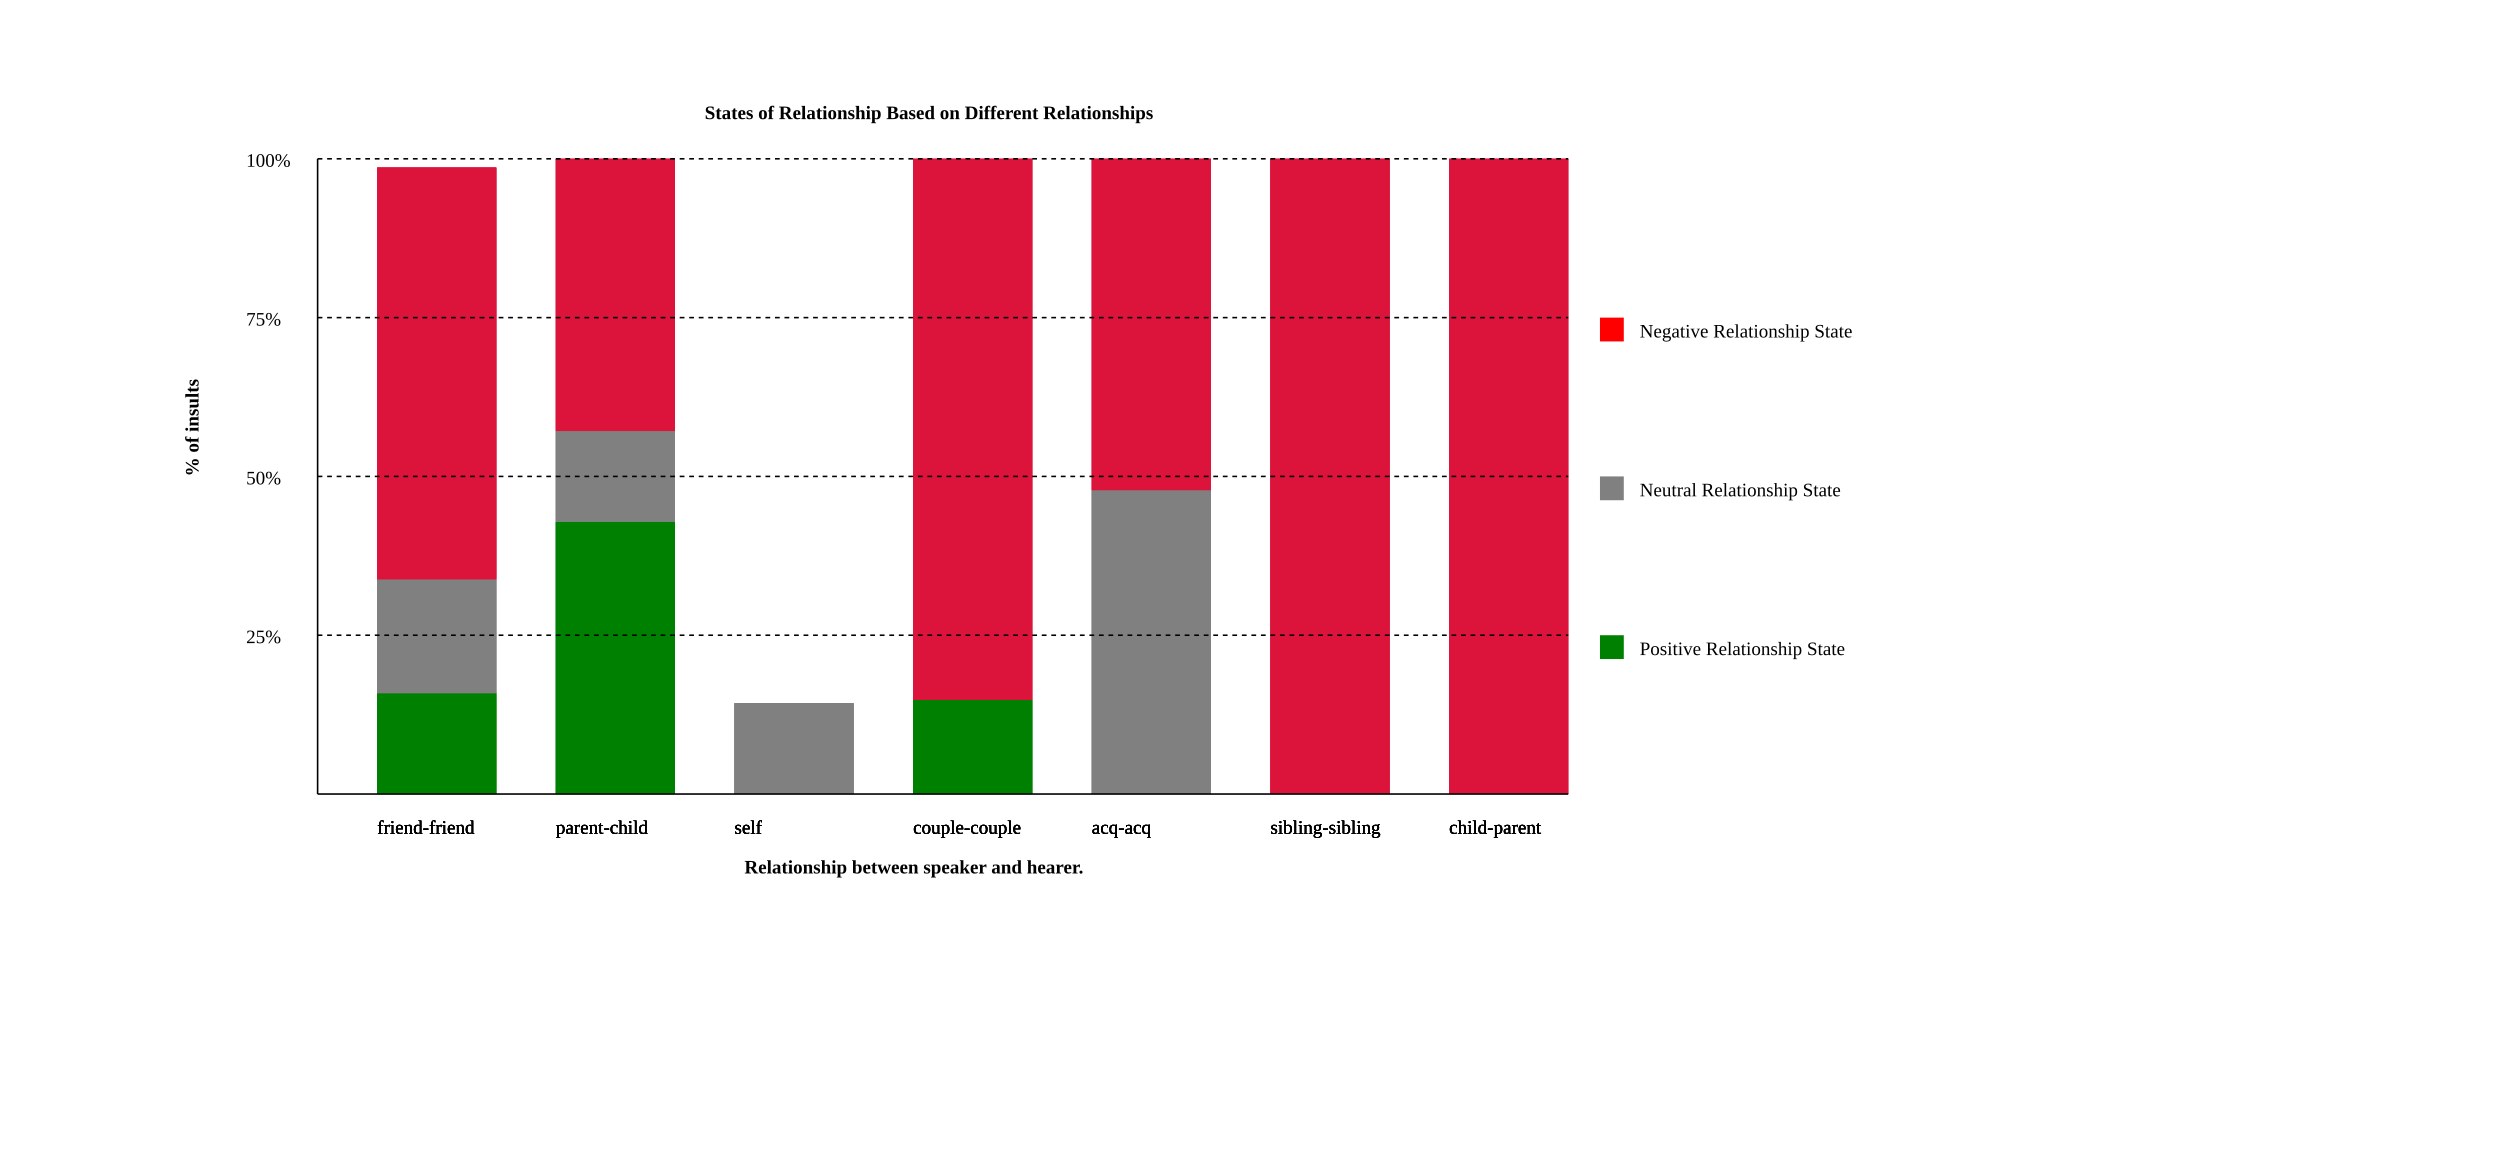
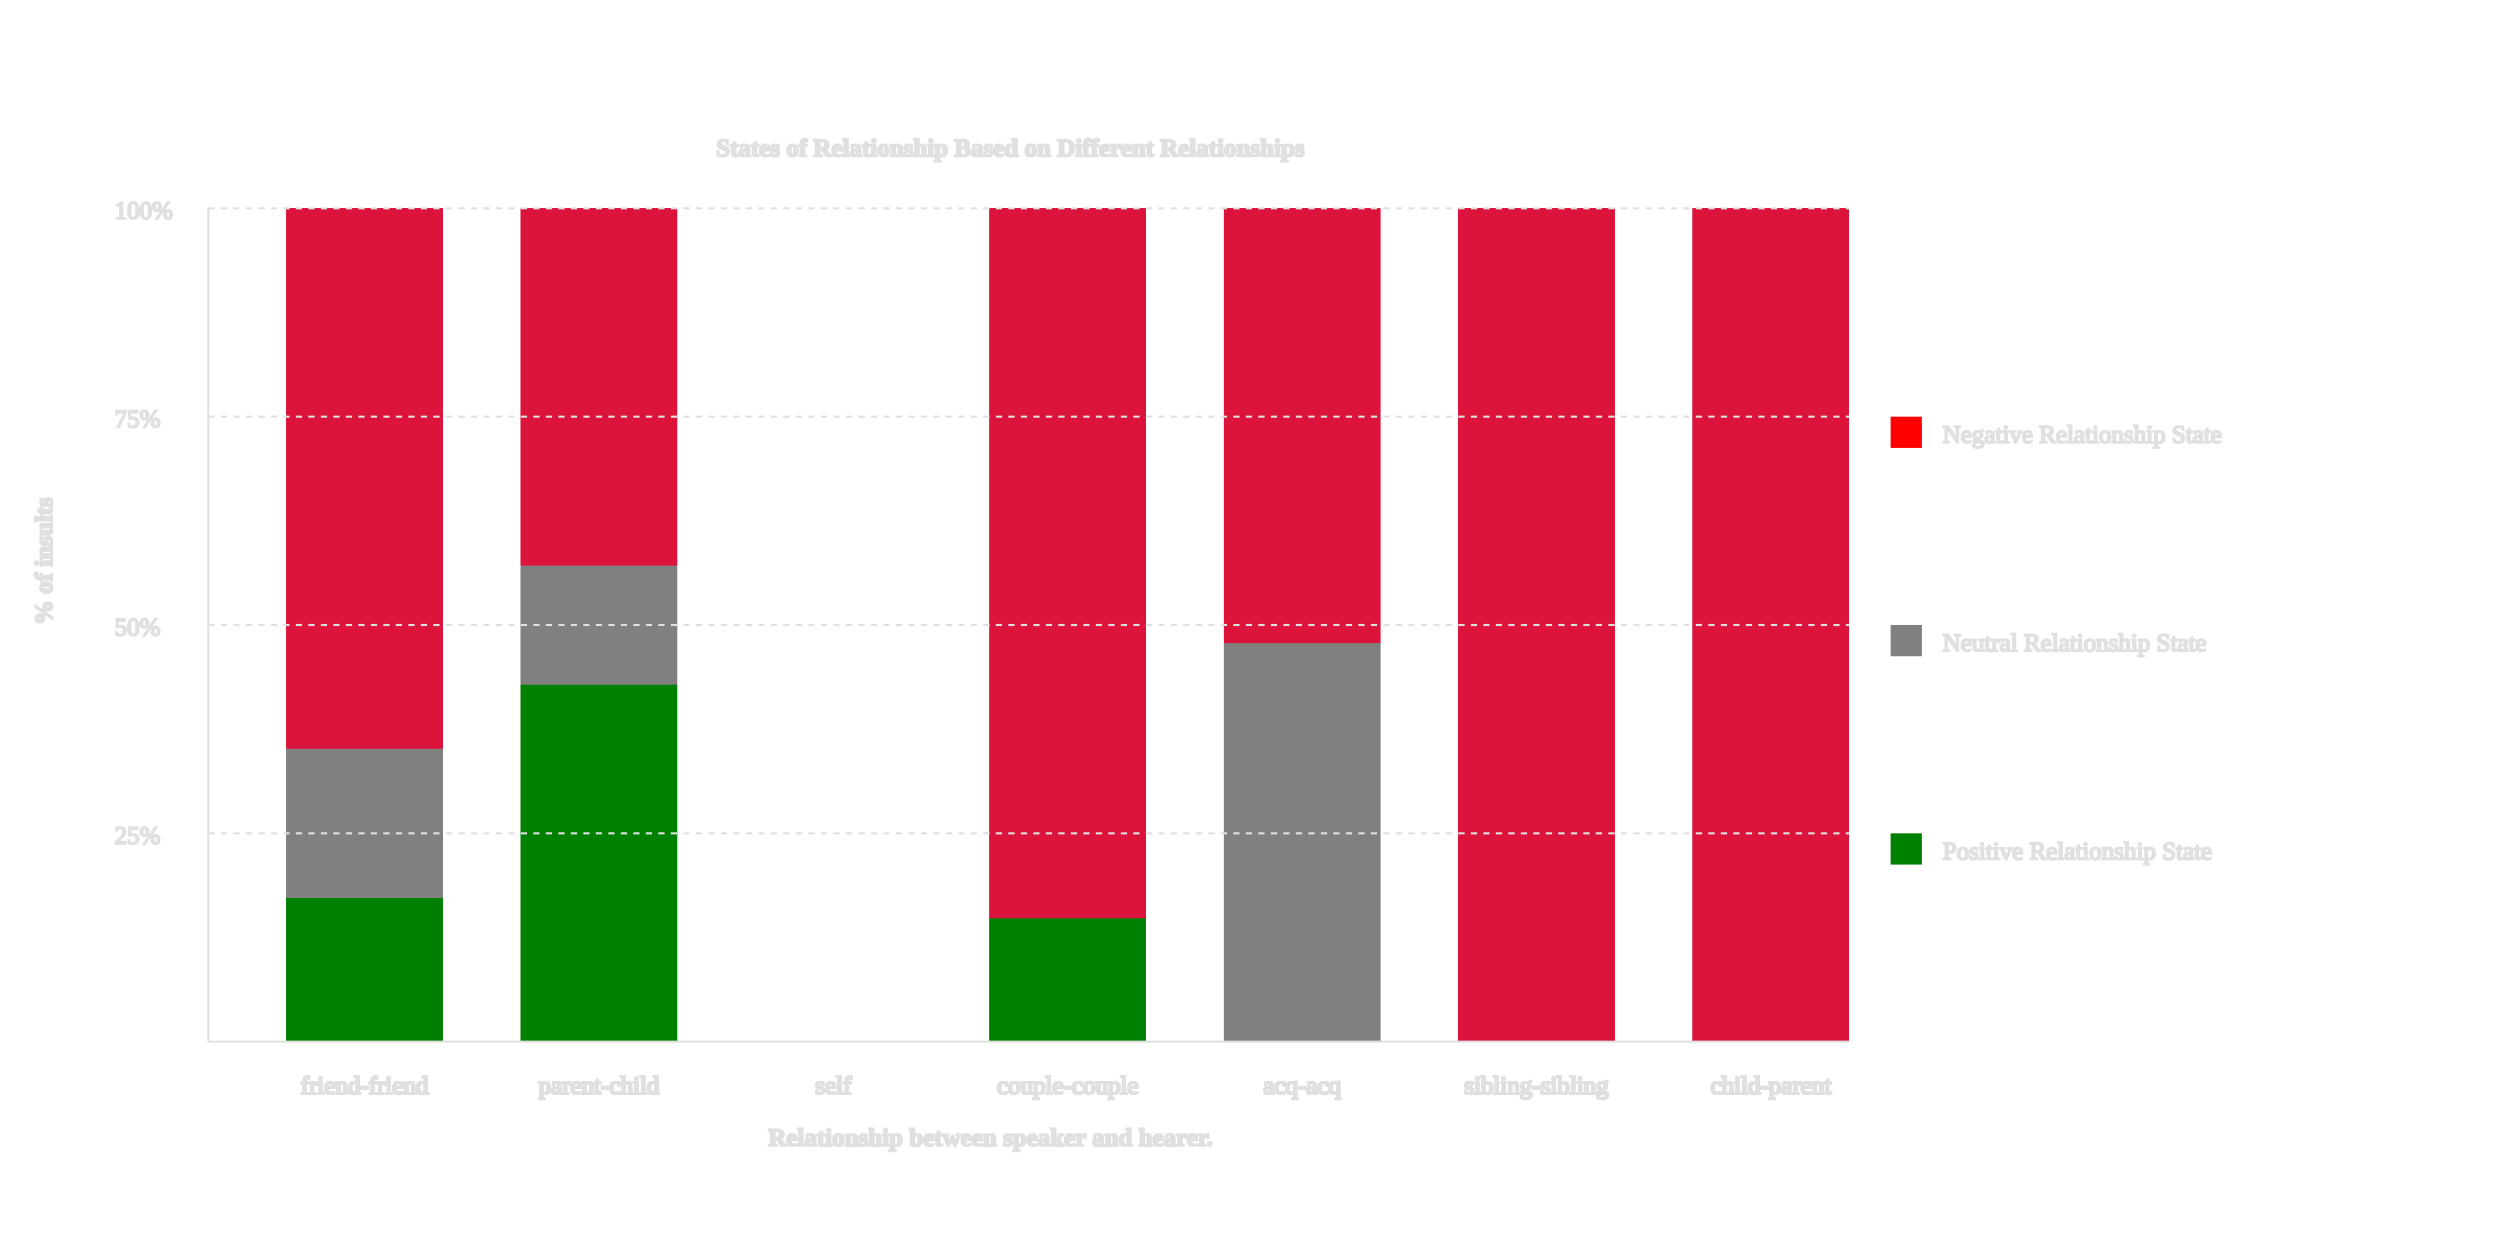
- <svg xmlns="http://www.w3.org/2000/svg" width="150%" height="150%">
+ <svg xmlns="http://www.w3.org/2000/svg" viewBox="100 0 1200 600" width="100%">
  <g transform="translate(200, 500)">
    <g transform="translate(37.5, 0)">
-       <rect x="0" y="-63.448" height="63.448" width="75" fill="green" />
-       <rect x="0" y="-135.172" height="71.724" width="75" fill="gray" />
-       <rect x="0" y="-394.483" height="259.31" width="75" fill="crimson" />
-       <text x="0" y="25" text-anchor="start">friend-friend</text>
+       <rect x="0" y="-68.966" height="68.966" width="75" fill="green" />
+       <rect x="0" y="-140.69" height="71.724" width="75" fill="gray" />
+       <rect x="0" y="-400" height="259.31" width="75" fill="crimson" />
+       <text x="37.5" y="25" text-anchor="middle" stroke="#E0E0E0" fill="#E0E0E0">friend-friend</text>
      <rect x="112.5" y="-171.429" height="171.429" width="75" fill="green" />
      <rect x="112.5" y="-228.571" height="57.143" width="75" fill="gray" />
      <rect x="112.5" y="-400" height="171.429" width="75" fill="crimson" />
-       <text x="112.5" y="25" text-anchor="start">parent-child</text>
+       <text x="150" y="25" text-anchor="middle" stroke="#E0E0E0" fill="#E0E0E0">parent-child</text>
      <rect x="225" y="-0" height="0" width="75" fill="green" />
-       <rect x="225" y="-57.143" height="57.143" width="75" fill="gray" />
-       <rect x="225" y="-57.143" height="0" width="75" fill="crimson" />
-       <text x="225" y="25" text-anchor="start">self</text>
+       <rect x="225" y="-0" height="0" width="75" fill="gray" />
+       <rect x="225" y="-0" height="0" width="75" fill="crimson" />
+       <text x="262.5" y="25" text-anchor="middle" stroke="#E0E0E0" fill="#E0E0E0">self</text>
      <rect x="337.5" y="-59.259" height="59.259" width="75" fill="green" />
      <rect x="337.5" y="-59.259" height="0" width="75" fill="gray" />
      <rect x="337.5" y="-400" height="340.741" width="75" fill="crimson" />
-       <text x="337.5" y="25" text-anchor="start">couple-couple</text>
+       <text x="375" y="25" text-anchor="middle" stroke="#E0E0E0" fill="#E0E0E0">couple-couple</text>
      <rect x="450" y="-0" height="0" width="75" fill="green" />
      <rect x="450" y="-191.304" height="191.304" width="75" fill="gray" />
      <rect x="450" y="-400" height="208.696" width="75" fill="crimson" />
-       <text x="450" y="25" text-anchor="start">acq-acq</text>
+       <text x="487.5" y="25" text-anchor="middle" stroke="#E0E0E0" fill="#E0E0E0">acq-acq</text>
      <rect x="562.5" y="-0" height="0" width="75" fill="green" />
      <rect x="562.5" y="-0" height="0" width="75" fill="gray" />
      <rect x="562.5" y="-400" height="400" width="75" fill="crimson" />
-       <text x="562.5" y="25" text-anchor="start">sibling-sibling</text>
+       <text x="600" y="25" text-anchor="middle" stroke="#E0E0E0" fill="#E0E0E0">sibling-sibling</text>
      <rect x="675" y="-0" height="0" width="75" fill="green" />
      <rect x="675" y="-0" height="0" width="75" fill="gray" />
      <rect x="675" y="-400" height="400" width="75" fill="crimson" />
-       <text x="675" y="25" text-anchor="start">child-parent</text>
+       <text x="712.5" y="25" text-anchor="middle" stroke="#E0E0E0" fill="#E0E0E0">child-parent</text>
    </g>
    <g transform="translate(37.5, 0)">
-       <rect x="0" y="-63.448" height="63.448" width="75" fill="green" />
-       <rect x="0" y="-135.172" height="71.724" width="75" fill="gray" />
-       <rect x="0" y="-394.483" height="259.31" width="75" fill="crimson" />
-       <text x="0" y="25" text-anchor="start">friend-friend</text>
+       <rect x="0" y="-68.966" height="68.966" width="75" fill="green" />
+       <rect x="0" y="-140.69" height="71.724" width="75" fill="gray" />
+       <rect x="0" y="-400" height="259.31" width="75" fill="crimson" />
+       <text x="37.5" y="25" text-anchor="middle" stroke="#E0E0E0" fill="#E0E0E0">friend-friend</text>
      <rect x="112.5" y="-171.429" height="171.429" width="75" fill="green" />
      <rect x="112.5" y="-228.571" height="57.143" width="75" fill="gray" />
      <rect x="112.5" y="-400" height="171.429" width="75" fill="crimson" />
-       <text x="112.5" y="25" text-anchor="start">parent-child</text>
+       <text x="150" y="25" text-anchor="middle" stroke="#E0E0E0" fill="#E0E0E0">parent-child</text>
      <rect x="225" y="-0" height="0" width="75" fill="green" />
-       <rect x="225" y="-57.143" height="57.143" width="75" fill="gray" />
-       <rect x="225" y="-57.143" height="0" width="75" fill="crimson" />
-       <text x="225" y="25" text-anchor="start">self</text>
+       <rect x="225" y="-0" height="0" width="75" fill="gray" />
+       <rect x="225" y="-0" height="0" width="75" fill="crimson" />
+       <text x="262.5" y="25" text-anchor="middle" stroke="#E0E0E0" fill="#E0E0E0">self</text>
      <rect x="337.5" y="-59.259" height="59.259" width="75" fill="green" />
      <rect x="337.5" y="-59.259" height="0" width="75" fill="gray" />
      <rect x="337.5" y="-400" height="340.741" width="75" fill="crimson" />
-       <text x="337.5" y="25" text-anchor="start">couple-couple</text>
+       <text x="375" y="25" text-anchor="middle" stroke="#E0E0E0" fill="#E0E0E0">couple-couple</text>
      <rect x="450" y="-0" height="0" width="75" fill="green" />
      <rect x="450" y="-191.304" height="191.304" width="75" fill="gray" />
      <rect x="450" y="-400" height="208.696" width="75" fill="crimson" />
-       <text x="450" y="25" text-anchor="start">acq-acq</text>
+       <text x="487.5" y="25" text-anchor="middle" stroke="#E0E0E0" fill="#E0E0E0">acq-acq</text>
      <rect x="562.5" y="-0" height="0" width="75" fill="green" />
      <rect x="562.5" y="-0" height="0" width="75" fill="gray" />
      <rect x="562.5" y="-400" height="400" width="75" fill="crimson" />
-       <text x="562.5" y="25" text-anchor="start">sibling-sibling</text>
+       <text x="600" y="25" text-anchor="middle" stroke="#E0E0E0" fill="#E0E0E0">sibling-sibling</text>
      <rect x="675" y="-0" height="0" width="75" fill="green" />
      <rect x="675" y="-0" height="0" width="75" fill="gray" />
      <rect x="675" y="-400" height="400" width="75" fill="crimson" />
-       <text x="675" y="25" text-anchor="start">child-parent</text>
+       <text x="712.5" y="25" text-anchor="middle" stroke="#E0E0E0" fill="#E0E0E0">child-parent</text>
    </g>
    <g transform="translate(37.5, 0)">
-       <rect x="0" y="-63.448" height="63.448" width="75" fill="green" />
-       <rect x="0" y="-135.172" height="71.724" width="75" fill="gray" />
-       <rect x="0" y="-394.483" height="259.31" width="75" fill="crimson" />
-       <text x="0" y="25" text-anchor="start">friend-friend</text>
+       <rect x="0" y="-68.966" height="68.966" width="75" fill="green" />
+       <rect x="0" y="-140.69" height="71.724" width="75" fill="gray" />
+       <rect x="0" y="-400" height="259.31" width="75" fill="crimson" />
+       <text x="37.5" y="25" text-anchor="middle" stroke="#E0E0E0" fill="#E0E0E0">friend-friend</text>
      <rect x="112.5" y="-171.429" height="171.429" width="75" fill="green" />
      <rect x="112.5" y="-228.571" height="57.143" width="75" fill="gray" />
      <rect x="112.5" y="-400" height="171.429" width="75" fill="crimson" />
-       <text x="112.5" y="25" text-anchor="start">parent-child</text>
+       <text x="150" y="25" text-anchor="middle" stroke="#E0E0E0" fill="#E0E0E0">parent-child</text>
      <rect x="225" y="-0" height="0" width="75" fill="green" />
-       <rect x="225" y="-57.143" height="57.143" width="75" fill="gray" />
-       <rect x="225" y="-57.143" height="0" width="75" fill="crimson" />
-       <text x="225" y="25" text-anchor="start">self</text>
+       <rect x="225" y="-0" height="0" width="75" fill="gray" />
+       <rect x="225" y="-0" height="0" width="75" fill="crimson" />
+       <text x="262.5" y="25" text-anchor="middle" stroke="#E0E0E0" fill="#E0E0E0">self</text>
      <rect x="337.5" y="-59.259" height="59.259" width="75" fill="green" />
      <rect x="337.5" y="-59.259" height="0" width="75" fill="gray" />
      <rect x="337.5" y="-400" height="340.741" width="75" fill="crimson" />
-       <text x="337.5" y="25" text-anchor="start">couple-couple</text>
+       <text x="375" y="25" text-anchor="middle" stroke="#E0E0E0" fill="#E0E0E0">couple-couple</text>
      <rect x="450" y="-0" height="0" width="75" fill="green" />
      <rect x="450" y="-191.304" height="191.304" width="75" fill="gray" />
      <rect x="450" y="-400" height="208.696" width="75" fill="crimson" />
-       <text x="450" y="25" text-anchor="start">acq-acq</text>
+       <text x="487.5" y="25" text-anchor="middle" stroke="#E0E0E0" fill="#E0E0E0">acq-acq</text>
      <rect x="562.5" y="-0" height="0" width="75" fill="green" />
      <rect x="562.5" y="-0" height="0" width="75" fill="gray" />
      <rect x="562.5" y="-400" height="400" width="75" fill="crimson" />
-       <text x="562.5" y="25" text-anchor="start">sibling-sibling</text>
+       <text x="600" y="25" text-anchor="middle" stroke="#E0E0E0" fill="#E0E0E0">sibling-sibling</text>
      <rect x="675" y="-0" height="0" width="75" fill="green" />
      <rect x="675" y="-0" height="0" width="75" fill="gray" />
      <rect x="675" y="-400" height="400" width="75" fill="crimson" />
-       <text x="675" y="25" text-anchor="start">child-parent</text>
+       <text x="712.5" y="25" text-anchor="middle" stroke="#E0E0E0" fill="#E0E0E0">child-parent</text>
    </g>
    <g transform="translate(37.5, 0)">
-       <rect x="0" y="-63.448" height="63.448" width="75" fill="green" />
-       <rect x="0" y="-135.172" height="71.724" width="75" fill="gray" />
-       <rect x="0" y="-394.483" height="259.31" width="75" fill="crimson" />
-       <text x="0" y="25" text-anchor="start">friend-friend</text>
+       <rect x="0" y="-68.966" height="68.966" width="75" fill="green" />
+       <rect x="0" y="-140.69" height="71.724" width="75" fill="gray" />
+       <rect x="0" y="-400" height="259.31" width="75" fill="crimson" />
+       <text x="37.5" y="25" text-anchor="middle" stroke="#E0E0E0" fill="#E0E0E0">friend-friend</text>
      <rect x="112.5" y="-171.429" height="171.429" width="75" fill="green" />
      <rect x="112.5" y="-228.571" height="57.143" width="75" fill="gray" />
      <rect x="112.5" y="-400" height="171.429" width="75" fill="crimson" />
-       <text x="112.5" y="25" text-anchor="start">parent-child</text>
+       <text x="150" y="25" text-anchor="middle" stroke="#E0E0E0" fill="#E0E0E0">parent-child</text>
      <rect x="225" y="-0" height="0" width="75" fill="green" />
-       <rect x="225" y="-57.143" height="57.143" width="75" fill="gray" />
-       <rect x="225" y="-57.143" height="0" width="75" fill="crimson" />
-       <text x="225" y="25" text-anchor="start">self</text>
+       <rect x="225" y="-0" height="0" width="75" fill="gray" />
+       <rect x="225" y="-0" height="0" width="75" fill="crimson" />
+       <text x="262.5" y="25" text-anchor="middle" stroke="#E0E0E0" fill="#E0E0E0">self</text>
      <rect x="337.5" y="-59.259" height="59.259" width="75" fill="green" />
      <rect x="337.5" y="-59.259" height="0" width="75" fill="gray" />
      <rect x="337.5" y="-400" height="340.741" width="75" fill="crimson" />
-       <text x="337.5" y="25" text-anchor="start">couple-couple</text>
+       <text x="375" y="25" text-anchor="middle" stroke="#E0E0E0" fill="#E0E0E0">couple-couple</text>
      <rect x="450" y="-0" height="0" width="75" fill="green" />
      <rect x="450" y="-191.304" height="191.304" width="75" fill="gray" />
      <rect x="450" y="-400" height="208.696" width="75" fill="crimson" />
-       <text x="450" y="25" text-anchor="start">acq-acq</text>
+       <text x="487.5" y="25" text-anchor="middle" stroke="#E0E0E0" fill="#E0E0E0">acq-acq</text>
      <rect x="562.5" y="-0" height="0" width="75" fill="green" />
      <rect x="562.5" y="-0" height="0" width="75" fill="gray" />
      <rect x="562.5" y="-400" height="400" width="75" fill="crimson" />
-       <text x="562.5" y="25" text-anchor="start">sibling-sibling</text>
+       <text x="600" y="25" text-anchor="middle" stroke="#E0E0E0" fill="#E0E0E0">sibling-sibling</text>
      <rect x="675" y="-0" height="0" width="75" fill="green" />
      <rect x="675" y="-0" height="0" width="75" fill="gray" />
      <rect x="675" y="-400" height="400" width="75" fill="crimson" />
-       <text x="675" y="25" text-anchor="start">child-parent</text>
+       <text x="712.5" y="25" text-anchor="middle" stroke="#E0E0E0" fill="#E0E0E0">child-parent</text>
    </g>
    <g>
-       <text x="243.75" y="-425" font-weight="bold">States of Relationship Based on Different Relationships</text>
-       <text x="268.75" y="50" font-weight="bold">Relationship
-                             between speaker and hearer.</text>
-       <text x="200" y="-75" transform="rotate(-90)" font-weight="bold">% of
-                             insults</text>
-       <line x1="0" y1="0" x2="787.5" y2="0" stroke="black" />
-       <line x1="0" y1="0" x2="0" y2="-400" stroke="black" />
-       <line x1="0" y1="-100" x2="787.5" y2="-100" stroke="black" stroke-dasharray="3" />
-       <text x="-45" y="-95">25%</text>
-       <line x1="0" y1="-200" x2="787.5" y2="-200" stroke="black" stroke-dasharray="3" />
-       <text x="-45" y="-195">50%</text>
-       <line x1="0" y1="-300" x2="787.5" y2="-300" stroke="black" stroke-dasharray="3" />
-       <text x="-45" y="-295">75%</text>
-       <line x1="0" y1="-400" x2="787.5" y2="-400" stroke="black" stroke-dasharray="3" />
-       <text x="-45" y="-395">100%</text>
+       <text x="243.75" y="-425" font-weight="bold" stroke="#E0E0E0" fill="#E0E0E0">States
+                         of Relationship Based on Different Relationships</text>
+       <text x="268.75" y="50" font-weight="bold" stroke="#E0E0E0" fill="#E0E0E0">Relationship
+                         between speaker and hearer.</text>
+       <text x="200" y="-75" transform="rotate(-90)" font-weight="bold" stroke="#E0E0E0" fill="#E0E0E0">% of
+                         insults</text>
+       <line x1="0" y1="0" x2="787.5" y2="0" stroke="#E0E0E0" />
+       <line x1="0" y1="0" x2="0" y2="-400" stroke="#E0E0E0" />
+       <line x1="0" y1="-100" x2="787.5" y2="-100" stroke="#E0E0E0" stroke-dasharray="3" />
+       <text x="-45" y="-95" stroke="#E0E0E0" fill="#E0E0E0">25%</text>
+       <line x1="0" y1="-200" x2="787.5" y2="-200" stroke="#E0E0E0" stroke-dasharray="3" />
+       <text x="-45" y="-195" stroke="#E0E0E0" fill="#E0E0E0">50%</text>
+       <line x1="0" y1="-300" x2="787.5" y2="-300" stroke="#E0E0E0" stroke-dasharray="3" />
+       <text x="-45" y="-295" stroke="#E0E0E0" fill="#E0E0E0">75%</text>
+       <line x1="0" y1="-400" x2="787.5" y2="-400" stroke="#E0E0E0" stroke-dasharray="3" />
+       <text x="-45" y="-395" stroke="#E0E0E0" fill="#E0E0E0">100%</text>
      <g>
        <rect x="807.5" y="-100" height="15" width="15" fill="green" />
-         <text x="832.5" y="-87.5">Positive
-                                 Relationship State</text>
+         <text x="832.5" y="-87.5" stroke="#E0E0E0" fill="#E0E0E0">Positive Relationship
+                             State</text>
        <rect x="807.5" y="-200" height="15" width="15" fill="gray" />
-         <text x="832.5" y="-187.5">Neutral
-                                 Relationship State</text>
+         <text x="832.5" y="-187.5" stroke="#E0E0E0" fill="#E0E0E0">Neutral
+                             Relationship State</text>
        <rect x="807.5" y="-300" height="15" width="15" fill="red" />
-         <text x="832.5" y="-287.5">Negative
-                                 Relationship State</text>
+         <text x="832.5" y="-287.5" stroke="#E0E0E0" fill="#E0E0E0">Negative
+                             Relationship State</text>
      </g>
    </g>
  </g>
</svg>
